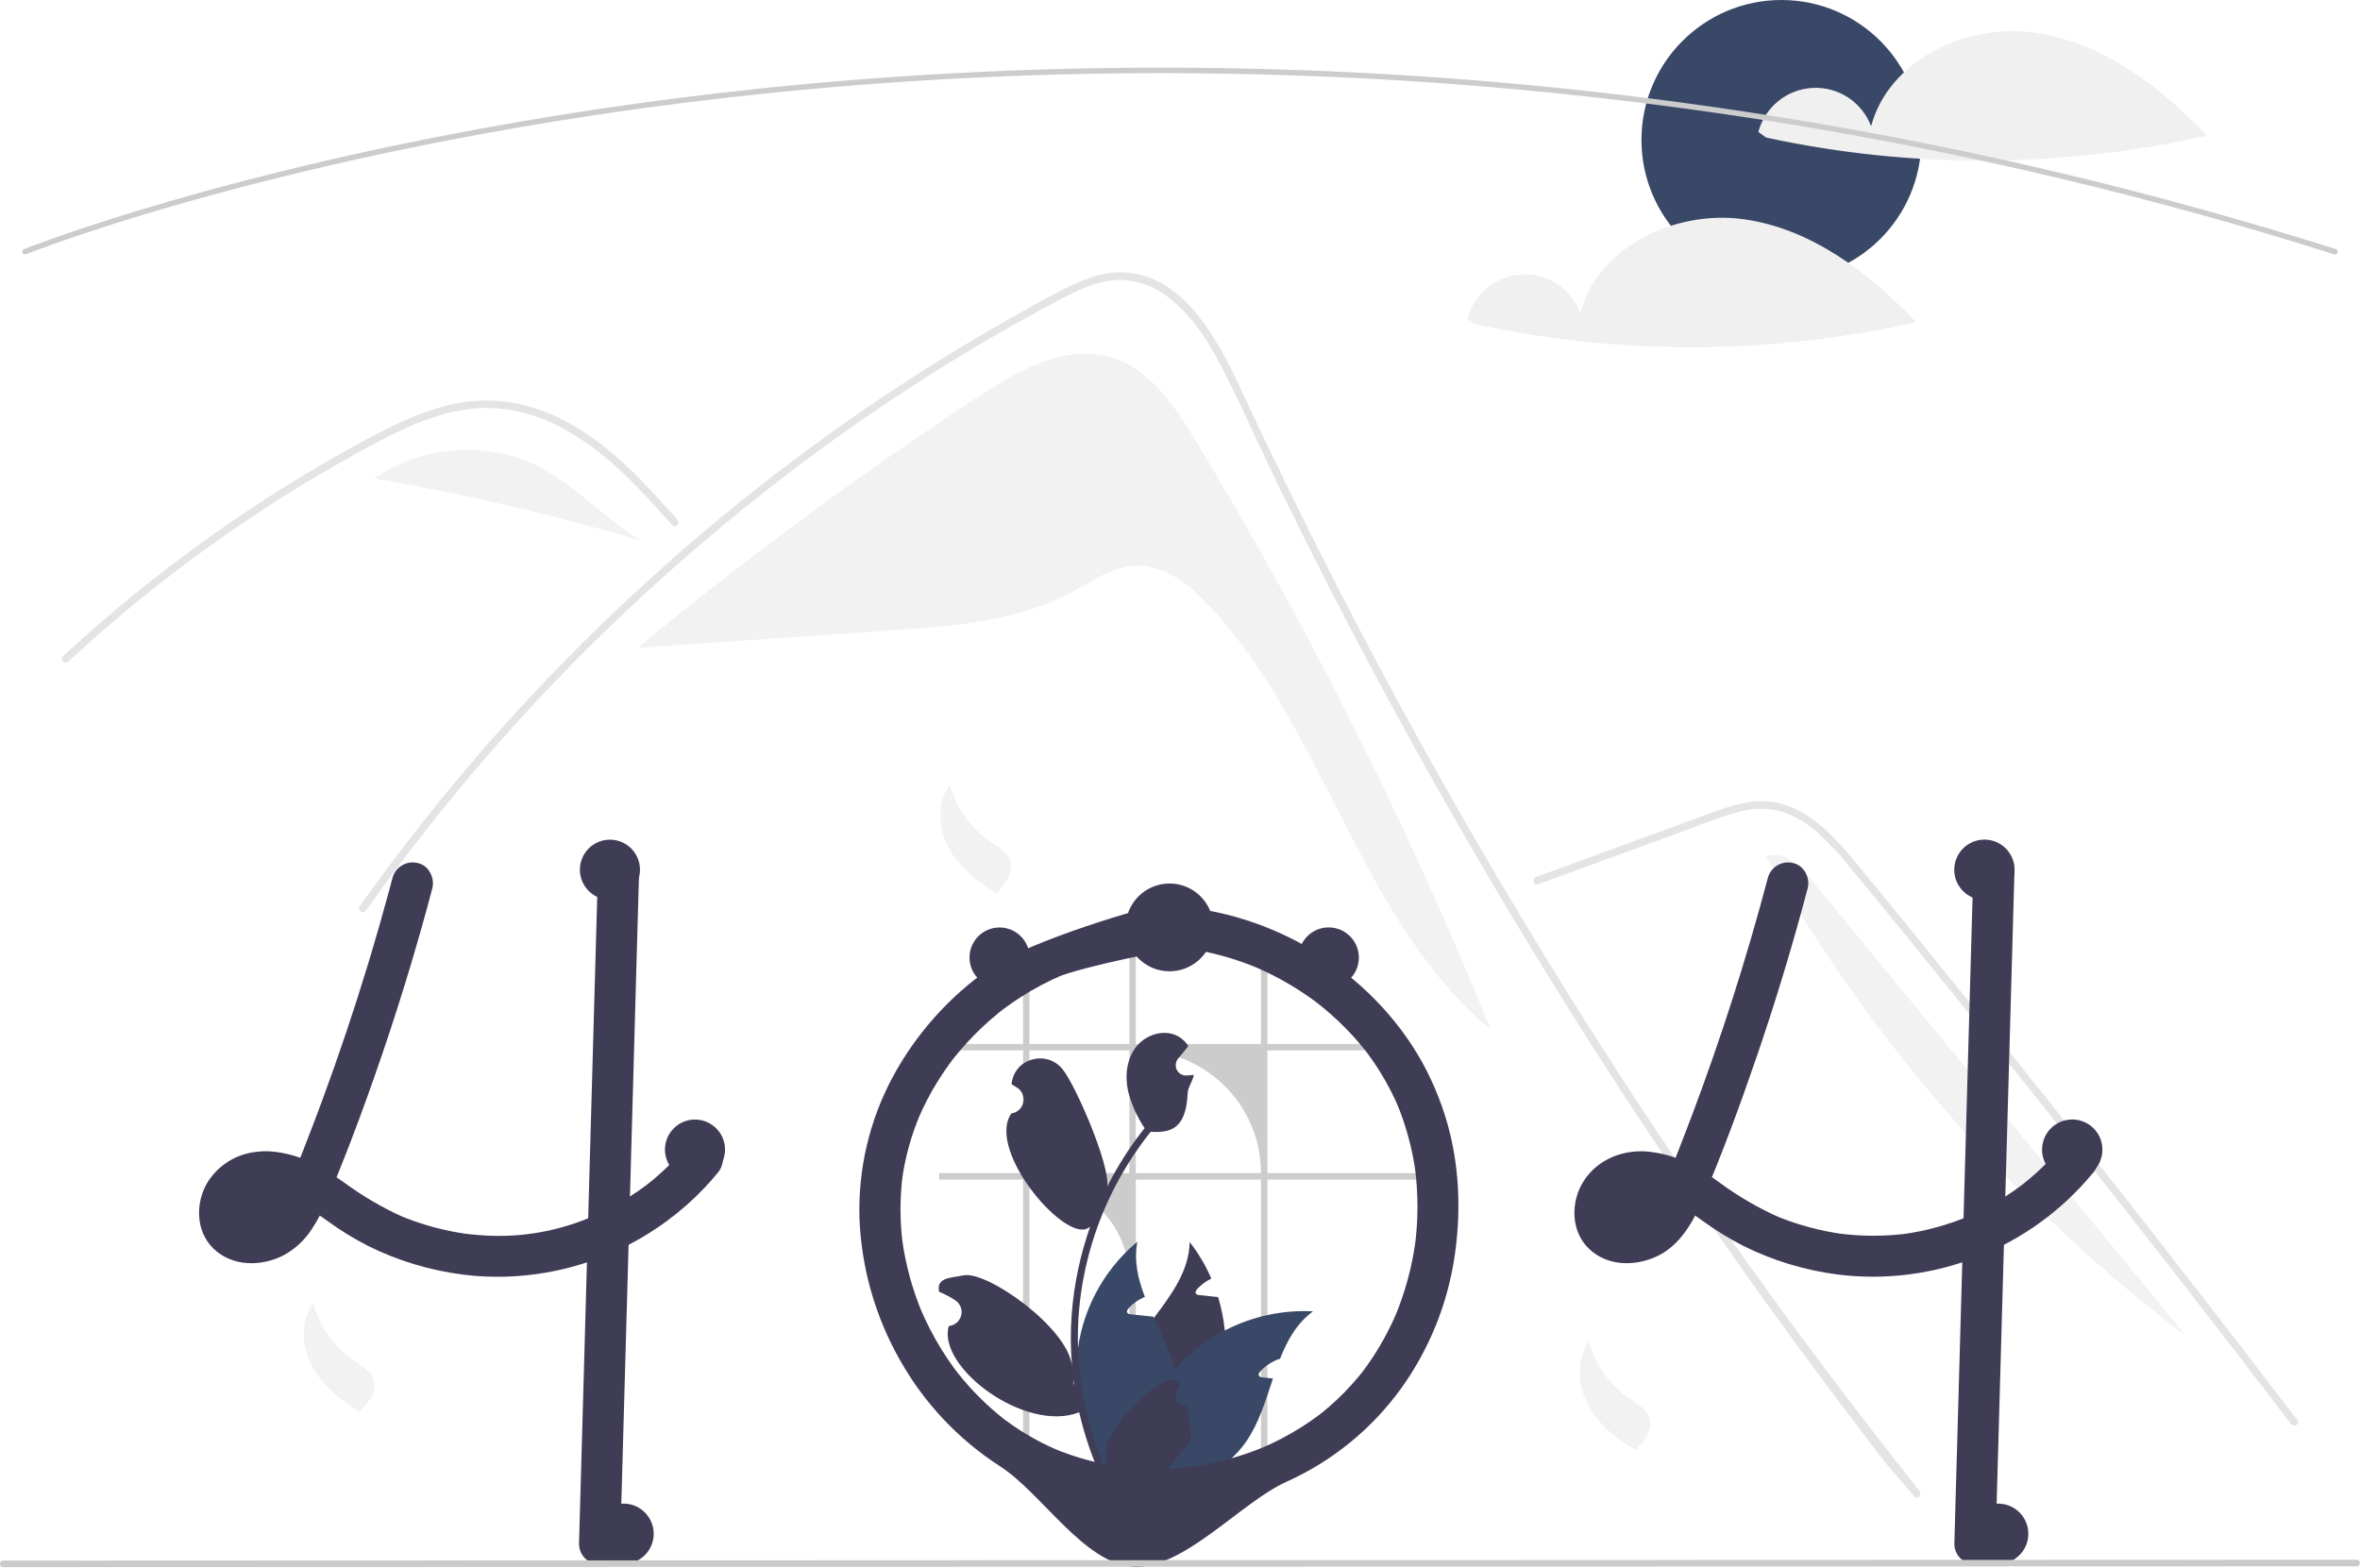
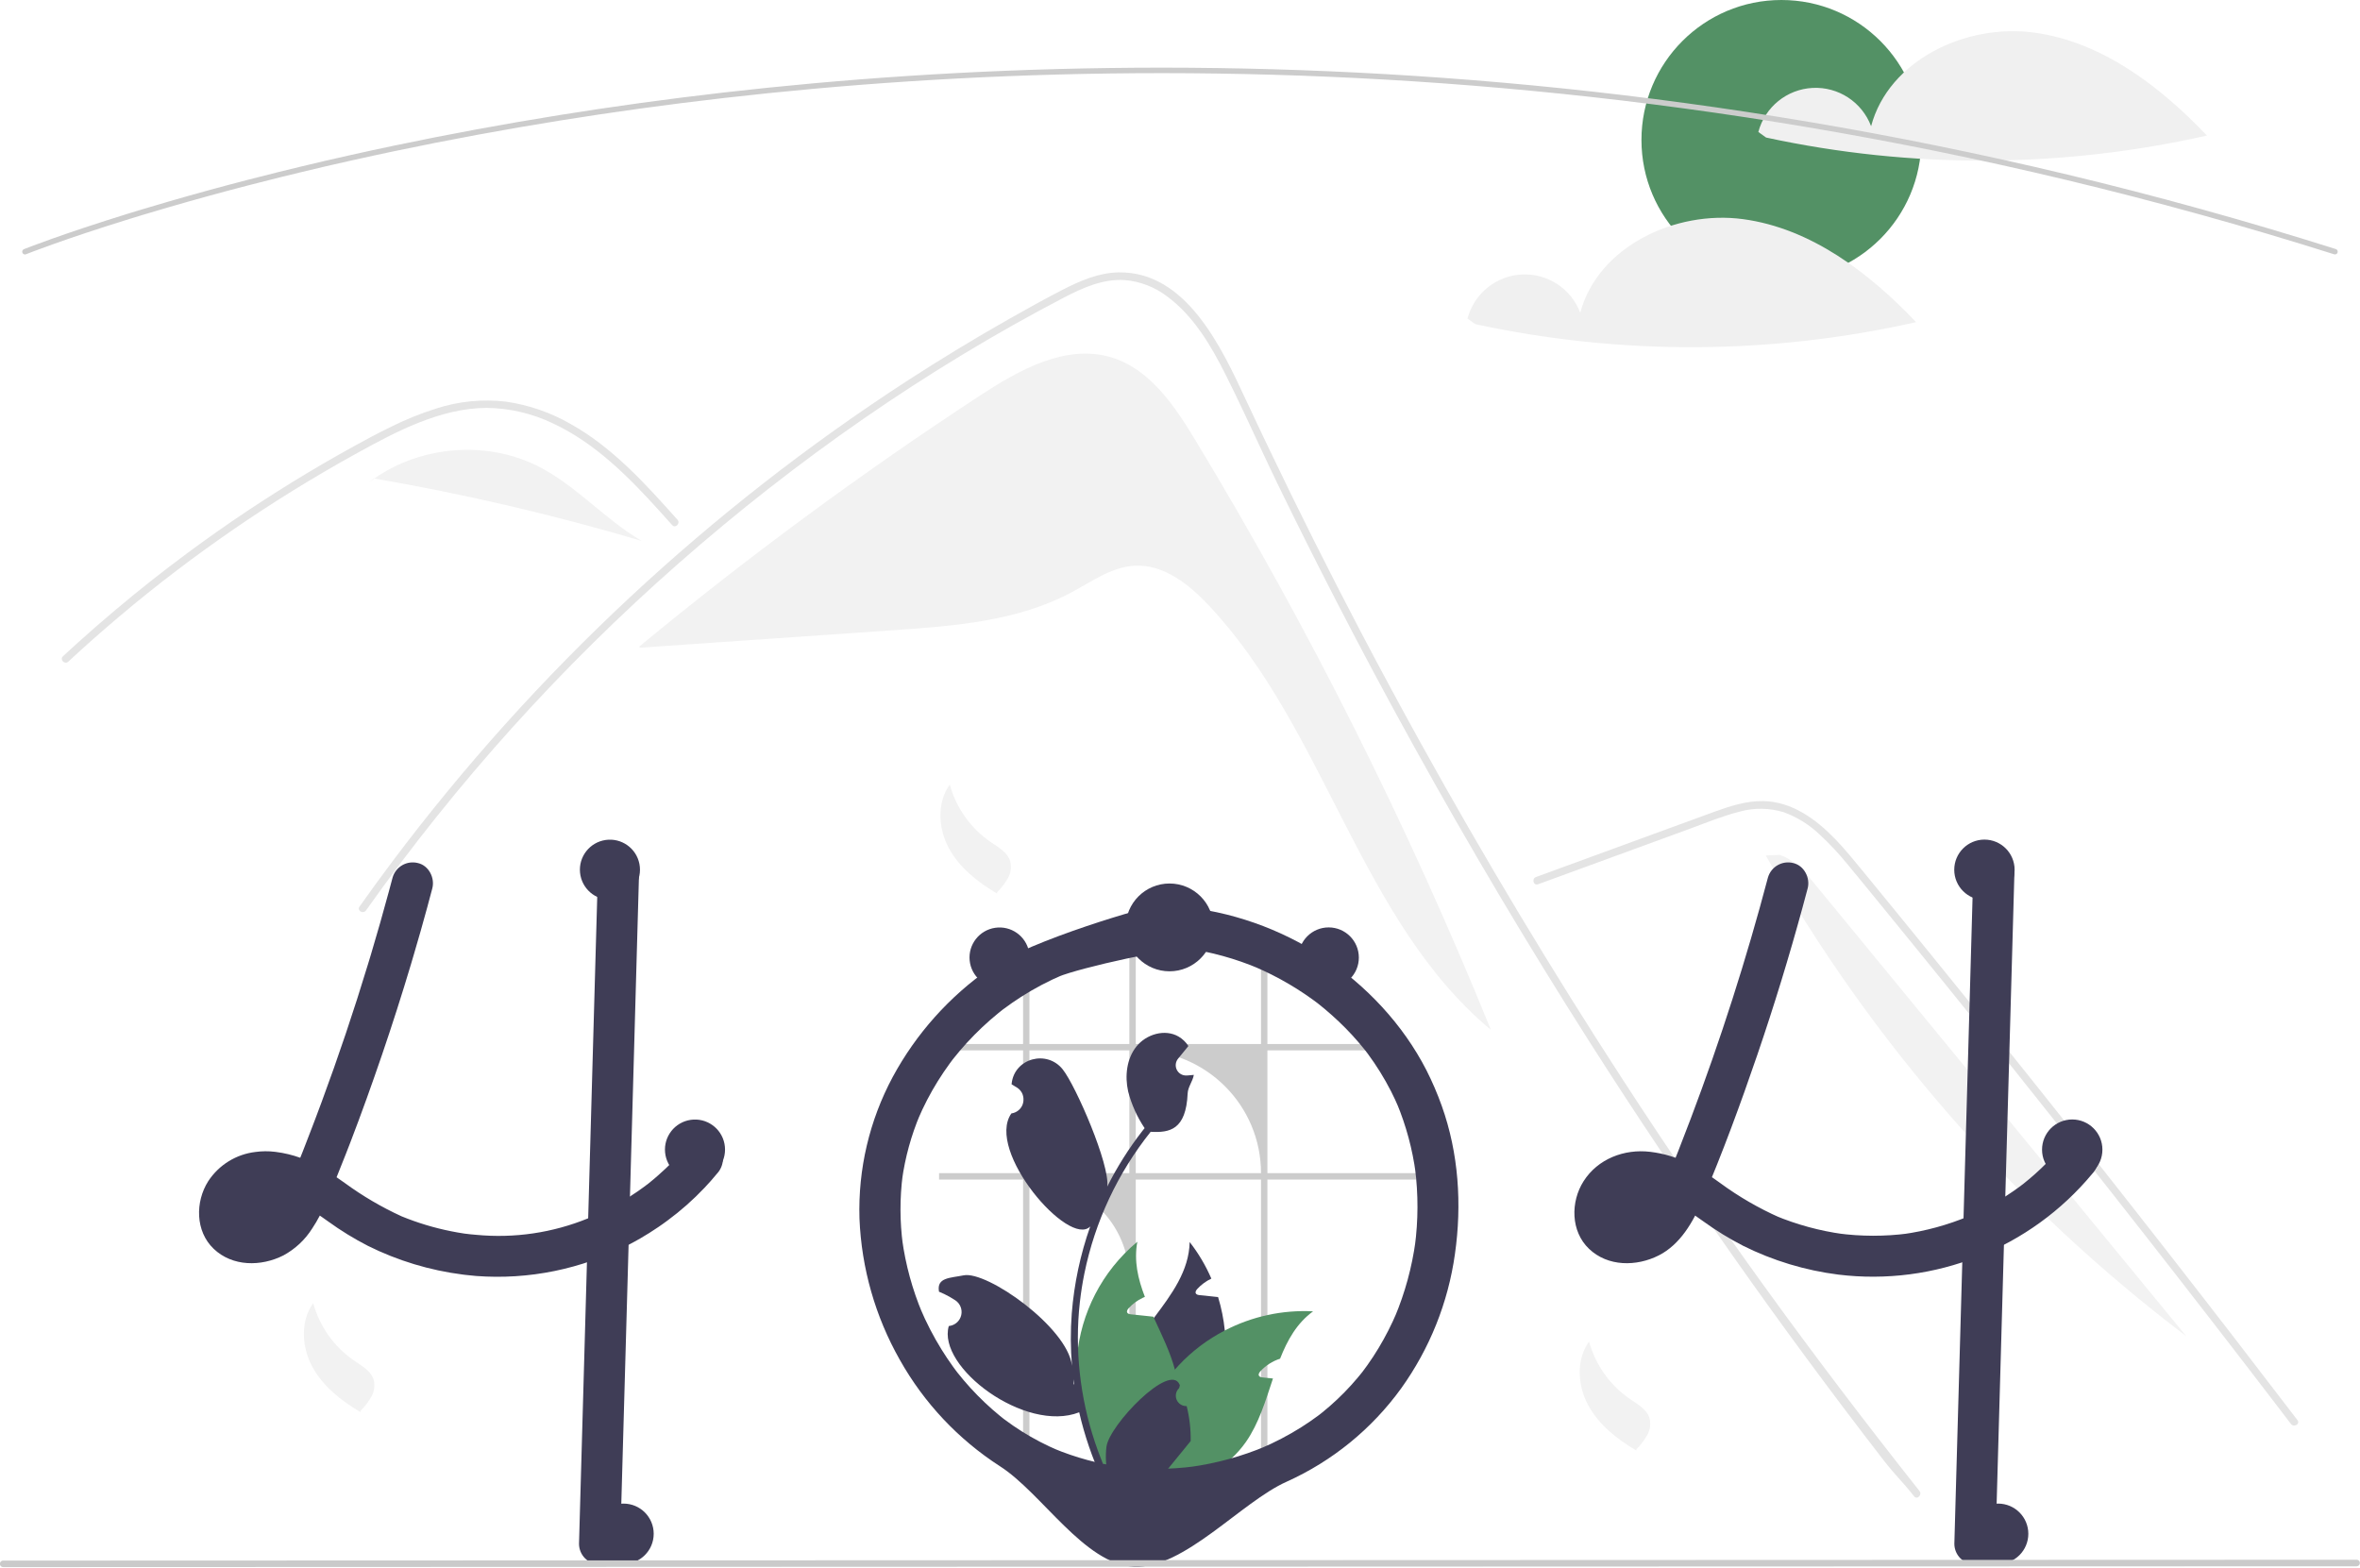
<svg xmlns="http://www.w3.org/2000/svg" data-name="Layer 1" width="860.131" height="571.148" viewBox="0 0 860.131 571.148">
  <path d="M605.67,324.953c-7.669-12.684-16.757-26.228-30.99-30.37-16.482-4.796-33.413,4.732-47.775,14.135a1392.157,1392.157,0,0,0-123.893,91.283l.043.492q46.226-3.188,92.451-6.376c22.265-1.535,45.296-3.283,64.972-13.816,7.467-3.997,14.745-9.336,23.206-9.708,10.512-.462,19.677,6.879,26.88,14.549,42.607,45.371,54.937,114.754,102.738,154.616A1516.995,1516.995,0,0,0,605.67,324.953Z" transform="translate(-169.9343 -164.426)" fill="#f2f2f2" />
  <path d="M867.571,709.781c-4.712-5.95-6.637-7.343-11.285-13.348q-56.764-73.416-106.708-151.792-33.924-53.23-64.483-108.504-14.549-26.278-28.3-52.969-10.67-20.695-20.865-41.638c-1.944-3.988-3.832-7.994-5.711-12.009-4.428-9.442-8.773-18.93-13.439-28.244-5.317-10.616-11.789-21.745-21.553-28.877a29.405,29.405,0,0,0-15.319-5.895c-7.948-.513-15.282,2.769-22.176,6.353-50.439,26.301-97.659,59.276-140.37,96.798A730.778,730.778,0,0,0,303.322,496.247c-1.008,1.439-3.392.064-2.374-1.384q6.009-8.498,12.257-16.813A734.817,734.817,0,0,1,500.805,303.064q18.248-11.826,37.183-22.542c6.362-3.603,12.752-7.16,19.251-10.497,6.371-3.273,13.137-6.215,20.416-6.325,24.77-.385,37.595,27.667,46.405,46.542q4.153,8.911,8.406,17.766,16.075,33.621,33.387,66.628,10.685,20.379,21.837,40.52,34.707,62.718,73.779,122.897c34.506,53.143,68.737,100.089,108.046,149.785C870.596,709.213,868.662,711.175,867.571,709.781Z" transform="translate(-169.9343 -164.426)" fill="#e4e4e4" />
  <path d="M414.916,355.804c-1.439-1.604-2.869-3.209-4.318-4.813-11.422-12.633-23.679-25.118-39.364-32.361a57.11,57.11,0,0,0-23.927-5.546c-8.562.028-16.932,2.273-24.843,5.418-3.74,1.494-7.398,3.19-11.001,4.996-4.116,2.072-8.159,4.281-12.183,6.509q-11.331,6.27-22.368,13.091-21.961,13.572-42.546,29.216-10.671,8.113-20.902,16.758-9.516,8.031-18.646,16.492c-1.302,1.201-3.245-.743-1.944-1.943,1.604-1.494,3.227-2.979,4.85-4.446q6.875-6.215,13.971-12.193,12.939-10.918,26.549-20.993,21.163-15.676,43.783-29.225,11.304-6.765,22.918-12.963c2.338-1.247,4.703-2.466,7.096-3.621a113.116,113.116,0,0,1,16.868-6.866,60.006,60.006,0,0,1,25.476-2.503,66.327,66.327,0,0,1,23.505,8.131c15.401,8.608,27.346,21.919,38.97,34.909C418.033,355.171,416.099,357.124,414.916,355.804Z" transform="translate(-169.9343 -164.426)" fill="#e4e4e4" />
  <path d="M730.477,486.711l36.905-13.498,18.323-6.702c5.968-2.183,11.921-4.667,18.09-6.23a28.539,28.539,0,0,1,16.374.209,37.738,37.738,0,0,1,12.771,7.917,103.64,103.64,0,0,1,10.475,11.186c3.989,4.794,7.92,9.639,11.868,14.467q24.441,29.891,48.563,60.041,24.121,30.15,47.92,60.556,23.857,30.48,47.385,61.216,2.882,3.765,5.76,7.534c1.06,1.388,3.449.02,2.375-1.388Q983.582,650.974,959.549,620.184q-24.092-30.864-48.516-61.466-24.424-30.601-49.179-60.937-6.167-7.558-12.354-15.099c-3.48-4.241-6.92-8.527-10.736-12.474-7.005-7.245-15.758-13.648-26.234-13.822-6.16-.102-12.121,1.852-17.844,3.923-6.17,2.232-12.325,4.506-18.486,6.759l-37.163,13.592-9.291,3.398c-1.649.603-.937,3.262.731,2.652Z" transform="translate(-169.9343 -164.426)" fill="#e4e4e4" />
  <path d="M366.377,334.526c-18.754-9.639-42.771-7.751-60.005,4.291a855.847,855.847,0,0,1,97.371,22.726C390.46,353.759,380.07,341.563,366.377,334.526Z" transform="translate(-169.9343 -164.426)" fill="#f2f2f2" />
  <path d="M306.188,338.784l-3.61,2.935c1.221-1.027,2.491-1.99,3.795-2.901C306.311,338.807,306.249,338.795,306.188,338.784Z" transform="translate(-169.9343 -164.426)" fill="#f2f2f2" />
  <path d="M831.549,486.846c-3.633-4.422-7.56-9.052-12.994-10.848l-5.073.2A575.436,575.436,0,0,0,966.749,651.418Q899.149,569.132,831.549,486.846Z" transform="translate(-169.9343 -164.426)" fill="#f2f2f2" />
  <path d="M516.084,450.367A37.481,37.481,0,0,0,531.015,471.325c2.82,1.92,6.157,3.762,7.122,7.035a8.379,8.379,0,0,1-.874,6.15,24.884,24.884,0,0,1-3.861,5.041l-.137.512c-6.998-4.147-13.656-9.393-17.522-16.551s-4.406-16.539.341-23.145" transform="translate(-169.9343 -164.426)" fill="#f2f2f2" />
  <path d="M749.084,653.367A37.481,37.481,0,0,0,764.015,674.325c2.82,1.92,6.157,3.762,7.122,7.035a8.379,8.379,0,0,1-.874,6.15,24.884,24.884,0,0,1-3.861,5.041l-.137.512c-6.998-4.147-13.656-9.393-17.522-16.551s-4.406-16.539.341-23.145" transform="translate(-169.9343 -164.426)" fill="#f2f2f2" />
  <path d="M284.084,639.367A37.481,37.481,0,0,0,299.015,660.325c2.82,1.92,6.157,3.762,7.122,7.035a8.379,8.379,0,0,1-.874,6.15,24.884,24.884,0,0,1-3.861,5.041l-.137.512c-6.998-4.147-13.656-9.393-17.522-16.551s-4.406-16.539.341-23.145" transform="translate(-169.9343 -164.426)" fill="#f2f2f2" />
-   <circle cx="649.249" cy="51" r="51" fill="#394867" />
+   <circle cx="649.249" cy="51" r="51" fill="#539165" />
  <path d="M911.219,176.296c-24.717-3.341-52.935,10.019-59.341,34.124a21.597,21.597,0,0,0-41.094,2.109l2.83,2.027a372.275,372.275,0,0,0,160.659-.726C957.079,195.76,935.935,179.637,911.219,176.296Z" transform="translate(-169.9343 -164.426)" fill="#f0f0f0" />
  <path d="M805.219,244.296c-24.717-3.341-52.935,10.019-59.341,34.124a21.597,21.597,0,0,0-41.094,2.109l2.83,2.027a372.275,372.275,0,0,0,160.659-.726C851.079,263.76,829.935,247.637,805.219,244.296Z" transform="translate(-169.9343 -164.426)" fill="#f0f0f0" />
  <path d="M1020.946,257.154a.982.982,0,0,1-.302-.047C756.237,173.489,523.199,184.424,374.264,208.321c-20.269,3.251-40.591,7.006-60.404,11.161-5.058,1.06-10.306,2.195-15.597,3.378-6.319,1.407-12.554,2.856-18.532,4.306q-3.873.917-7.595,1.849c-3.758.928-7.572,1.895-11.66,2.957-4.568,1.178-9.209,2.413-13.797,3.672a.442.442,0,0,1-.051.015l0.0.001c-5.183,1.415-10.338,2.871-15.323,4.325-2.698.779-5.304,1.548-7.799,2.307-.279.077-.526.151-.776.228l-.536.163c-.311.095-.617.188-.924.275l-.02.006 0.0.001-.812.252c-.968.293-1.912.579-2.841.864-24.545,7.566-38.038,12.949-38.171,13.002a1,1,0,1,1-.744-1.856c.134-.053,13.693-5.463,38.328-13.058.932-.286,1.879-.572,2.85-.866l.754-.234c.026-.01.052-.018.078-.025.305-.087.61-.18.919-.273l.537-.163c.268-.081.531-.161.801-.235,2.479-.754,5.093-1.524,7.798-2.307,4.987-1.455,10.147-2.911,15.334-4.328.016-.006.033-.01.049-.015v-.001c4.604-1.263,9.263-2.503,13.845-3.685,4.094-1.063,7.915-2.032,11.68-2.962q3.738-.93,7.609-1.853c5.985-1.451,12.233-2.902,18.563-4.312,5.299-1.184,10.556-2.322,15.622-3.383,19.843-4.162,40.198-7.923,60.497-11.179C523.096,182.415,756.467,171.463,1021.246,255.201a1.0 1,0,0,1-.301,1.953Z" transform="translate(-169.9343 -164.426)" fill="#ccc" />
  <path d="M432.923,584.266a6.729,6.729,0,0,0-1.7-2.67,6.43,6.43,0,0,0-.92-.71c-2.61-1.74-6.51-2.13-8.99,0a5.81,5.81,0,0,0-.69.71q-1.11,1.365-2.28,2.67c-1.28,1.46-2.59,2.87-3.96,4.24-.39.38-.78.77-1.18,1.15-.23.23-.46.45-.69.67-.88.84-1.78,1.65-2.69,2.45-.48.43-.96.85-1.45,1.26-.73.61-1.46,1.22-2.2,1.81-.07.05-.14.1-.21.16-.02.01-.03.03-.05.04-.01,0-.02,0-.03.02a.179.179,0,0,0-.07.05c-.22.15-.37.25-.48.34.04-.02.08-.05.12-.07-.18.14-.37.28-.55.42-1.75,1.29-3.54,2.53-5.37,3.69a99.21,99.21,0,0,1-14.22,7.55c-.33.13-.67.27-1.01.4a85.97,85.97,0,0,1-40.85,6.02q-2.13-.165-4.26-.45c-1.64-.24-3.27-.53-4.89-.86a97.932,97.932,0,0,1-18.02-5.44,118.652,118.652,0,0,1-20.66-12.12c-1-.71-2.01-1.42-3.02-2.11,1.15-2.82,2.28-5.64,3.38-8.48.55-1.37,1.08-2.74,1.6-4.12,4.09-10.63,7.93-21.36,11.61-32.13q5.58-16.365,10.53-32.92.51-1.68.99-3.36,2.595-8.745,4.98-17.53c.15-.57.31-1.13.45-1.7q.69-2.52,1.35-5.04c1-3.79-1.26-8.32-5.24-9.23a7.634,7.634,0,0,0-9.22,5.24c-.43,1.62-.86,3.23-1.3,4.85q-3.165,11.745-6.66,23.41-.51,1.68-1.02,3.36-7.71,25.41-16.93,50.31-1.11,3.015-2.25,6.01c-.37.98-.74,1.96-1.12,2.94-.73,1.93-1.48,3.86-2.23,5.79-.43,1.13-.87,2.26-1.31,3.38-.29.71-.57,1.42-.85,2.12a41.809,41.809,0,0,0-8.81-2.12l-.48-.06a27.397,27.397,0,0,0-7.01.06,23.914,23.914,0,0,0-17.24,10.66c-4.77,7.51-4.71,18.25,1.98,24.63,6.89,6.57,17.32,6.52,25.43,2.41a28.351,28.351,0,0,0,10.52-9.86,50.569,50.569,0,0,0,2.74-4.65c.21.14.42.28.63.43.8.56,1.6,1.13,2.39,1.69a111.738,111.738,0,0,0,14.51,8.91,108.359,108.359,0,0,0,34.62,10.47c.27.03.53.07.8.1,1.33.17,2.67.3,4.01.41a103.782,103.782,0,0,0,55.58-11.36q2.175-1.125,4.31-2.36,3.315-1.92,6.48-4.08c1.15-.78,2.27-1.57,3.38-2.4a101.042,101.042,0,0,0,13.51-11.95q2.355-2.475,4.51-5.11a8.061,8.061,0,0,0,2.2-5.3A7.564,7.564,0,0,0,432.923,584.266Zm-165.59,23.82c.21-.15.42-.31.62-.47C267.893,607.766,267.603,607.936,267.333,608.086Zm3.21-3.23c-.23.26-.44.52-.67.78a23.366,23.366,0,0,1-2.25,2.2c-.11.1-.23.2-.35.29a.01.01,0,0,0-.01.01,3.804,3.804,0,0,0-.42.22q-.645.39-1.32.72a17.005,17.005,0,0,1-2.71.75,16.799,16.799,0,0,1-2.13.02h-.02a14.823,14.823,0,0,1-1.45-.4c-.24-.12-.47-.26-.7-.4-.09-.08-.17-.16-.22-.21a2.44,2.44,0,0,1-.27-.29.01.01,0,0,0-.01-.01c-.11-.2-.23-.4-.34-.6a.031.031,0,0,1-.01-.02c-.08-.25-.15-.51-.21-.77a12.511,12.511,0,0,1,.01-1.37,13.467,13.467,0,0,1,.54-1.88,11.068,11.068,0,0,1,.69-1.26c.02-.04.12-.2.23-.38.01-.01.01-.01.01-.02.15-.17.3-.35.46-.51.27-.3.56-.56.85-.83a18.022,18.022,0,0,1,1.75-1.01,19.481,19.481,0,0,1,2.93-.79,24.989,24.989,0,0,1,4.41.04,30.301,30.301,0,0,1,4.1,1.01,36.945,36.945,0,0,1-2.77,4.54C270.623,604.746,270.583,604.806,270.543,604.856Zm-11.12-3.29a2.18,2.18,0,0,1-.31.39A1.409,1.409,0,0,1,259.423,601.566Z" transform="translate(-169.9343 -164.426)" fill="#3f3d56" />
  <path d="M402.863,482.136q-.135,4.71-.27,9.42-.285,10.455-.59,20.92-.315,11.775-.66,23.54-.165,6.075-.34,12.15-.465,16.365-.92,32.72c-.03,1.13-.07,2.25-.1,3.38q-.225,8.115-.45,16.23-.255,8.805-.5,17.61-.18,6.6-.37,13.21-1.35,47.895-2.7,95.79a7.648,7.648,0,0,1-7.5,7.5,7.561,7.561,0,0,1-7.5-7.5q.75-26.94,1.52-53.88.675-24.36,1.37-48.72.225-8.025.45-16.06.345-12.09.68-24.18c.03-1.13.07-2.25.1-3.38.02-.99.05-1.97.08-2.96q.66-23.475,1.32-46.96.27-9.24.52-18.49.3-10.545.6-21.08c.09-3.09.17-6.17.26-9.26a7.648,7.648,0,0,1,7.5-7.5A7.561,7.561,0,0,1,402.863,482.136Z" transform="translate(-169.9343 -164.426)" fill="#3f3d56" />
  <path d="M814.291,484.217a893.238,893.238,0,0,1-28.161,87.941c-3.007,7.946-6.083,15.877-9.371,23.712l.756-1.792a54.583,54.583,0,0,1-5.59,10.612q-.229.321-.467.636,1.166-1.49.443-.589c-.254.301-.505.602-.768.895a23.664,23.664,0,0,1-2.249,2.203q-.301.258-.612.504l.938-.729c-.109.257-.873.597-1.111.743a18.254,18.254,0,0,1-2.405,1.219l1.792-.756a19.086,19.086,0,0,1-4.231,1.161l1.994-.268a17.021,17.021,0,0,1-4.298.046l1.994.268a14.002,14.002,0,0,1-3.405-.917l1.792.756a12.012,12.012,0,0,1-1.679-.896c-.271-.177-1.105-.809-.015.025,1.133.866.146.074-.088-.156-.194-.192-.37-.4-.56-.595-.882-.905.996,1.557.397.499a18.182,18.182,0,0,1-.878-1.637l.756,1.792a11.925,11.925,0,0,1-.728-2.651l.268,1.994a13.651,13.651,0,0,1-.003-3.405l-.268,1.994a15.964,15.964,0,0,1,.995-3.68l-.756,1.792a16.729,16.729,0,0,1,1.178-2.298,6.729,6.729,0,0,1,.729-1.071c.049.016-1.269,1.513-.569.757.183-.198.354-.406.539-.602.296-.314.614-.601.926-.898,1.045-.994-1.462.966-.257.179a19.049,19.049,0,0,1,2.749-1.499l-1.792.756a20.311,20.311,0,0,1,4.995-1.34l-1.994.268a25.628,25.628,0,0,1,6.461.076l-1.994-.268a33.211,33.211,0,0,1,7.892,2.22l-1.792-.756c5.39,2.314,10.163,5.749,14.928,9.118a111.95,111.95,0,0,0,14.506,8.906,108.388,108.388,0,0,0,34.622,10.474,103.933,103.933,0,0,0,92.586-36.752,8.078,8.078,0,0,0,2.197-5.303,7.632,7.632,0,0,0-2.197-5.303c-2.752-2.526-7.949-3.239-10.607,0a95.636,95.636,0,0,1-8.107,8.727q-2.017,1.914-4.142,3.71-1.214,1.026-2.461,2.011c-.393.311-1.619,1.138.263-.197-.431.306-.845.64-1.271.955a99.269,99.269,0,0,1-20.332,11.565l1.792-.756a96.836,96.836,0,0,1-24.171,6.622l1.994-.268a97.643,97.643,0,0,1-25.754-.038l1.994.268a99.8,99.8,0,0,1-24.857-6.77l1.792.756a116.025,116.025,0,0,1-21.736-12.591,86.877,86.877,0,0,0-11.113-6.994,42.824,42.824,0,0,0-14.438-4.389c-9.439-1.111-19.057,2.566-24.246,10.72-4.776,7.505-4.714,18.244,1.974,24.625,6.888,6.572,17.318,6.517,25.436,2.406,7.817-3.959,12.513-12.185,15.815-19.942,7.431-17.455,14.01-35.314,20.14-53.263q9.097-26.637,16.499-53.813.917-3.366,1.807-6.739c1.001-3.789-1.261-8.32-5.238-9.226a7.633,7.633,0,0,0-9.226,5.238Z" transform="translate(-169.9343 -164.426)" fill="#3f3d56" />
  <path d="M889.124,482.136l-2.7,95.793-2.685,95.294-1.518,53.884a7.565,7.565,0,0,0,7.5,7.5,7.649,7.649,0,0,0,7.5-7.5l2.7-95.793,2.685-95.294,1.518-53.884a7.565,7.565,0,0,0-7.5-7.5,7.649,7.649,0,0,0-7.5,7.5Z" transform="translate(-169.9343 -164.426)" fill="#3f3d56" />
  <path d="M629.526,700.361h2.329V594.319h54.329v-2.323H631.855V547.252H673.81q-.923-1.173-1.899-2.317H631.855V515.382c-.77-.328-1.547-.645-2.329-.944V544.935h-45.652V507.07c-.782.036-1.553.09-2.329.155v37.71h-36.42V516.684c-.782.346-1.553.711-2.317,1.093V544.935h-30.616v2.317h30.616v44.744h-30.616v2.323h30.616V700.361h2.317V594.319a36.413,36.413,0,0,1,36.42,36.42v69.622h2.329V594.319h45.652Zm-84.401-108.365V547.252h36.42v44.744Zm38.749,0V547.252h.914a44.741,44.741,0,0,1,44.738,44.744Z" transform="translate(-169.9343 -164.426)" opacity="0.2" />
  <path d="M615.303,668.566a63.059,63.059,0,0,1-20.05,33.7c-.74.64-1.48,1.26-2.25,1.87q-2.805.255-5.57.52c-1.53.14-3.04.29-4.54.43l-.27.03-.19-1.64-.76-6.64a37.623,37.623,0,0,1-3.3-32.44c2.64-7.12,7.42-13.41,12.12-19.65,6.49-8.62,12.8-17.14,13.03-27.65a60.544,60.544,0,0,1,7.9,13.33,16.432,16.432,0,0,0-5.12,3.77c-.41.45-.82,1.08-.54,1.62.24.46.84.57,1.36.63,1.25.13,2.51.26,3.76.39,1,.11,2,.21,3,.32a63.99,63.99,0,0,1,2.45,12.18A61.189,61.189,0,0,1,615.303,668.566Z" transform="translate(-169.9343 -164.426)" fill="#3f3d56" />
-   <path d="M648.503,642.356c-5.9,4.29-9.35,10.46-12.03,17.26a16.628,16.628,0,0,0-7.17,4.58c-.41.45-.82,1.08-.54,1.62.24.46.84.57,1.36.63,1.25.13,2.51.26,3.76.39-2.68,8.04-5.14,16.36-9.88,23.15a36.989,36.989,0,0,1-12.03,10.91,38.492,38.492,0,0,1-4.02,1.99q-7.62.585-14.95,1.25-2.805.255-5.57.52c-1.53.14-3.04.29-4.54.43q-.015-.825,0-1.65a63.304,63.304,0,0,1,15.25-39.86c.45-.52.91-1.03,1.38-1.54a61.792,61.792,0,0,1,16.81-12.7A62.654,62.654,0,0,1,648.503,642.356Z" transform="translate(-169.9343 -164.426)" fill="#394867" />
-   <path d="M589.163,699.526l-1.15,3.4-.58,1.73c-1.53.14-3.04.29-4.54.43l-.27.03c-1.66.17-3.31.34-4.96.51-.43-.5-.86-1.01-1.28-1.53a62.03,62.03,0,0,1,8.07-87.11c-1.32,6.91.22,13.53,2.75,20.1-.27.11-.53.22-.78.34a16.432,16.432,0,0,0-5.12,3.77c-.41.45-.82,1.08-.54,1.62.24.46.84.57,1.36.63,1.25.13,2.51.26,3.76.39,1,.11,2,.21,3,.32q.705.075,1.41.15c.07.15.13.29.2.44,2.85,6.18,5.92,12.39,7.65,18.83a43.666,43.666,0,0,1,1.02,4.91A37.604,37.604,0,0,1,589.163,699.526Z" transform="translate(-169.9343 -164.426)" fill="#394867" />
+   <path d="M648.503,642.356c-5.9,4.29-9.35,10.46-12.03,17.26a16.628,16.628,0,0,0-7.17,4.58c-.41.45-.82,1.08-.54,1.62.24.46.84.57,1.36.63,1.25.13,2.51.26,3.76.39-2.68,8.04-5.14,16.36-9.88,23.15a36.989,36.989,0,0,1-12.03,10.91,38.492,38.492,0,0,1-4.02,1.99q-7.62.585-14.95,1.25-2.805.255-5.57.52c-1.53.14-3.04.29-4.54.43q-.015-.825,0-1.65a63.304,63.304,0,0,1,15.25-39.86c.45-.52.91-1.03,1.38-1.54a61.792,61.792,0,0,1,16.81-12.7A62.654,62.654,0,0,1,648.503,642.356Z" transform="translate(-169.9343 -164.426)" fill="#539165" />
+   <path d="M589.163,699.526l-1.15,3.4-.58,1.73c-1.53.14-3.04.29-4.54.43l-.27.03c-1.66.17-3.31.34-4.96.51-.43-.5-.86-1.01-1.28-1.53a62.03,62.03,0,0,1,8.07-87.11c-1.32,6.91.22,13.53,2.75,20.1-.27.11-.53.22-.78.34a16.432,16.432,0,0,0-5.12,3.77c-.41.45-.82,1.08-.54,1.62.24.46.84.57,1.36.63,1.25.13,2.51.26,3.76.39,1,.11,2,.21,3,.32q.705.075,1.41.15c.07.15.13.29.2.44,2.85,6.18,5.92,12.39,7.65,18.83a43.666,43.666,0,0,1,1.02,4.91A37.604,37.604,0,0,1,589.163,699.526Z" transform="translate(-169.9343 -164.426)" fill="#539165" />
  <path d="M689.821,554.487c-8.609-16.792-21.946-30.921-37.632-41.304a114.237,114.237,0,0,0-52.563-18.38q-3.69-.335-7.399-.393c-2.921-.044-46.866,12.632-61.587,22.982a114.295,114.295,0,0,0-35.333,39.527,102.5,102.5,0,0,0-12.126,51.633,113.564,113.564,0,0,0,14.703,51.476,110.475,110.475,0,0,0,36.444,38.746C549.667,708.561,565.074,734.51,583.183,735.426c18.246.923,39.054-23.555,55.695-30.987a104.425,104.425,0,0,0,41.726-34.005,110.25,110.25,0,0,0,19.599-48.948c2.574-18.083,1.374-36.733-4.801-54.016a111.86,111.86,0,0,0-5.58-12.983c-1.78-3.505-6.996-4.796-10.261-2.691a7.68,7.68,0,0,0-2.691,10.261q1.568,3.088,2.915,6.278l-.756-1.792a101.151,101.151,0,0,1,6.876,25.538l-.268-1.994a109.229,109.229,0,0,1-.066,28.683l.268-1.994a109.734,109.734,0,0,1-7.555,27.674l.756-1.792a104.212,104.212,0,0,1-6.672,13.098q-1.923,3.186-4.081,6.222c-.632.888-1.283,1.761-1.939,2.631-.856,1.136,1.167-1.483.282-.369-.151.19-.3.38-.452.569q-.681.852-1.382,1.688a93.613,93.613,0,0,1-10.176,10.384q-1.366,1.192-2.778,2.331c-.469.378-.932.773-1.421,1.125.019-.013,1.58-1.199.656-.511-.29.216-.579.436-.87.652q-2.91,2.156-5.974,4.092a103.485,103.485,0,0,1-14.756,7.713l1.792-.756a109.215,109.215,0,0,1-27.597,7.552l1.994-.268a108.154,108.154,0,0,1-28.589.051l1.994.268a99.835,99.835,0,0,1-25.095-6.784l1.792.756a93.643,93.643,0,0,1-13.416-6.991q-3.174-2-6.184-4.247c-.286-.214-.57-.43-.855-.645-.915-.691.658.51.67.518a19.169,19.169,0,0,1-1.535-1.225q-1.454-1.184-2.861-2.422a101.989,101.989,0,0,1-10.493-10.709q-1.213-1.434-2.374-2.911c-.335-.426-.947-1.29.404.529-.178-.239-.362-.474-.542-.712q-.647-.858-1.276-1.728-2.203-3.048-4.188-6.246a109.29,109.29,0,0,1-7.805-15.108l.756,1.792a106.588,106.588,0,0,1-7.34-26.837l.268,1.994a97.866,97.866,0,0,1-.048-25.636l-.268,1.994A94.673,94.673,0,0,1,505.276,570.55l-.756,1.792a101.557,101.557,0,0,1,7.195-13.856q2.066-3.323,4.378-6.485.525-.718,1.062-1.428c.324-.428,1.215-1.493-.305.388.149-.184.293-.374.439-.56q1.269-1.608,2.6-3.165A107.402,107.402,0,0,1,530.772,536.215q1.474-1.292,2.995-2.529.691-.562,1.391-1.113c.187-.147.376-.291.562-.439-1.997,1.59-.555.433-.102.093q3.134-2.348,6.435-4.461a103.644,103.644,0,0,1,15.387-8.108l-1.792.756c7.76-3.258,42.141-10.949,48.394-10.11l-1.994-.268A106.225,106.225,0,0,1,628.768,517.419l-1.792-.756a110.313,110.313,0,0,1,12.6,6.329q3.043,1.784,5.967,3.763,1.384.937,2.738,1.915.677.489,1.346.989c.248.185.494.373.741.558,1.039.779-1.431-1.128-.342-.267a110.843,110.843,0,0,1,10.368,9.253q2.401,2.445,4.637,5.045,1.147,1.334,2.246,2.708c.364.455,1.605,2.101.084.085.372.493.747.982,1.114,1.479a97.977,97.977,0,0,1,8.392,13.538c1.793,3.498,6.987,4.802,10.261,2.691A7.677,7.677,0,0,0,689.821,554.487Z" transform="translate(-169.9343 -164.426)" fill="#3f3d56" />
  <path d="M602.431,676.882a3.78,3.78,0,0,1-2.739-6.551c.095-.379.164-.651.259-1.03q-.051-.124-.103-.247c-3.48-8.298-25.685,14.833-26.645,22.632a30.029,30.029,0,0,0,.527,10.328A120.392,120.392,0,0,1,562.778,652.01a116.202,116.202,0,0,1,.721-12.963q.597-5.293,1.657-10.511a121.787,121.787,0,0,1,24.151-51.616c6.874.384,12.898-.663,13.48-13.985.103-2.37,1.861-4.422,2.248-6.756-.656.086-1.323.14-1.979.183-.204.011-.42.021-.624.032l-.077.003a3.745,3.745,0,0,1-3.076-6.101q.425-.523.851-1.046c.43-.538.871-1.065,1.302-1.603a1.865,1.865,0,0,0,.14-.161c.495-.613.99-1.216,1.485-1.829a10.829,10.829,0,0,0-3.55-3.432c-4.959-2.905-11.801-.893-15.384,3.593-3.593,4.486-4.271,10.779-3.023,16.384a43.398,43.398,0,0,0,6.003,13.383c-.269.344-.549.678-.818,1.022a122.574,122.574,0,0,0-12.794,20.268c1.016-7.939-11.412-36.608-16.218-42.681-5.773-7.294-17.611-4.111-18.628,5.136q-.015.134-.029.268,1.071.604,2.096,1.282a5.127,5.127,0,0,1-2.067,9.33l-.105.016c-9.556,13.644,21.077,49.155,28.745,41.181a125.11,125.11,0,0,0-6.734,31.693,118.664,118.664,0,0,0,.086,19.16l-.032-.226C558.902,648.154,529.674,627.514,521.139,629.233c-4.917.99-9.76.765-9.013,5.725q.018.119.036.237a34.442,34.442,0,0,1,3.862,1.861q1.071.604,2.096,1.282a5.127,5.127,0,0,1-2.067,9.33l-.105.016c-.075.011-.14.022-.215.032-4.35,14.966,27.907,39.12,47.518,31.435h.011a125.075,125.075,0,0,0,8.402,24.528H601.679c.108-.334.204-.678.301-1.011a34.102,34.102,0,0,1-8.305-.495c2.227-2.733,4.454-5.487,6.681-8.219a1.861,1.861,0,0,0,.14-.161c1.13-1.398,2.27-2.786,3.399-4.185l.001-.002a49.952,49.952,0,0,0-1.464-12.725Zm-34.371-67.613.016-.021-.016.043Zm-6.648,59.932-.258-.581c.011-.42.011-.839,0-1.269,0-.118-.021-.237-.021-.355.097.742.183,1.485.29,2.227Z" transform="translate(-169.9343 -164.426)" fill="#3f3d56" />
  <circle cx="95.249" cy="439" r="11" fill="#3f3d56" />
  <circle cx="227.249" cy="559" r="11" fill="#3f3d56" />
  <circle cx="728.249" cy="559" r="11" fill="#3f3d56" />
  <circle cx="755.249" cy="419" r="11" fill="#3f3d56" />
  <circle cx="723.249" cy="317" r="11" fill="#3f3d56" />
  <path d="M434.183,583.426a10.949,10.949,0,1,1-.21-2.16A10.992,10.992,0,0,1,434.183,583.426Z" transform="translate(-169.9343 -164.426)" fill="#3f3d56" />
  <circle cx="484.249" cy="349" r="11" fill="#3f3d56" />
  <path d="M545.183,513.426a10.949,10.949,0,1,1-.21-2.16A10.992,10.992,0,0,1,545.183,513.426Z" transform="translate(-169.9343 -164.426)" fill="#3f3d56" />
  <path d="M403.183,481.426a10.949,10.949,0,1,1-.21-2.16A10.992,10.992,0,0,1,403.183,481.426Z" transform="translate(-169.9343 -164.426)" fill="#3f3d56" />
  <circle cx="599.249" cy="443" r="11" fill="#3f3d56" />
  <circle cx="426.249" cy="338" r="16" fill="#3f3d56" />
  <path d="M1028.875,735.267l-857.75.307a1.191,1.191,0,1,1,0-2.381l857.75-.307a1.191,1.191,0,0,1,0,2.381Z" transform="translate(-169.9343 -164.426)" fill="#cacaca" />
</svg>
